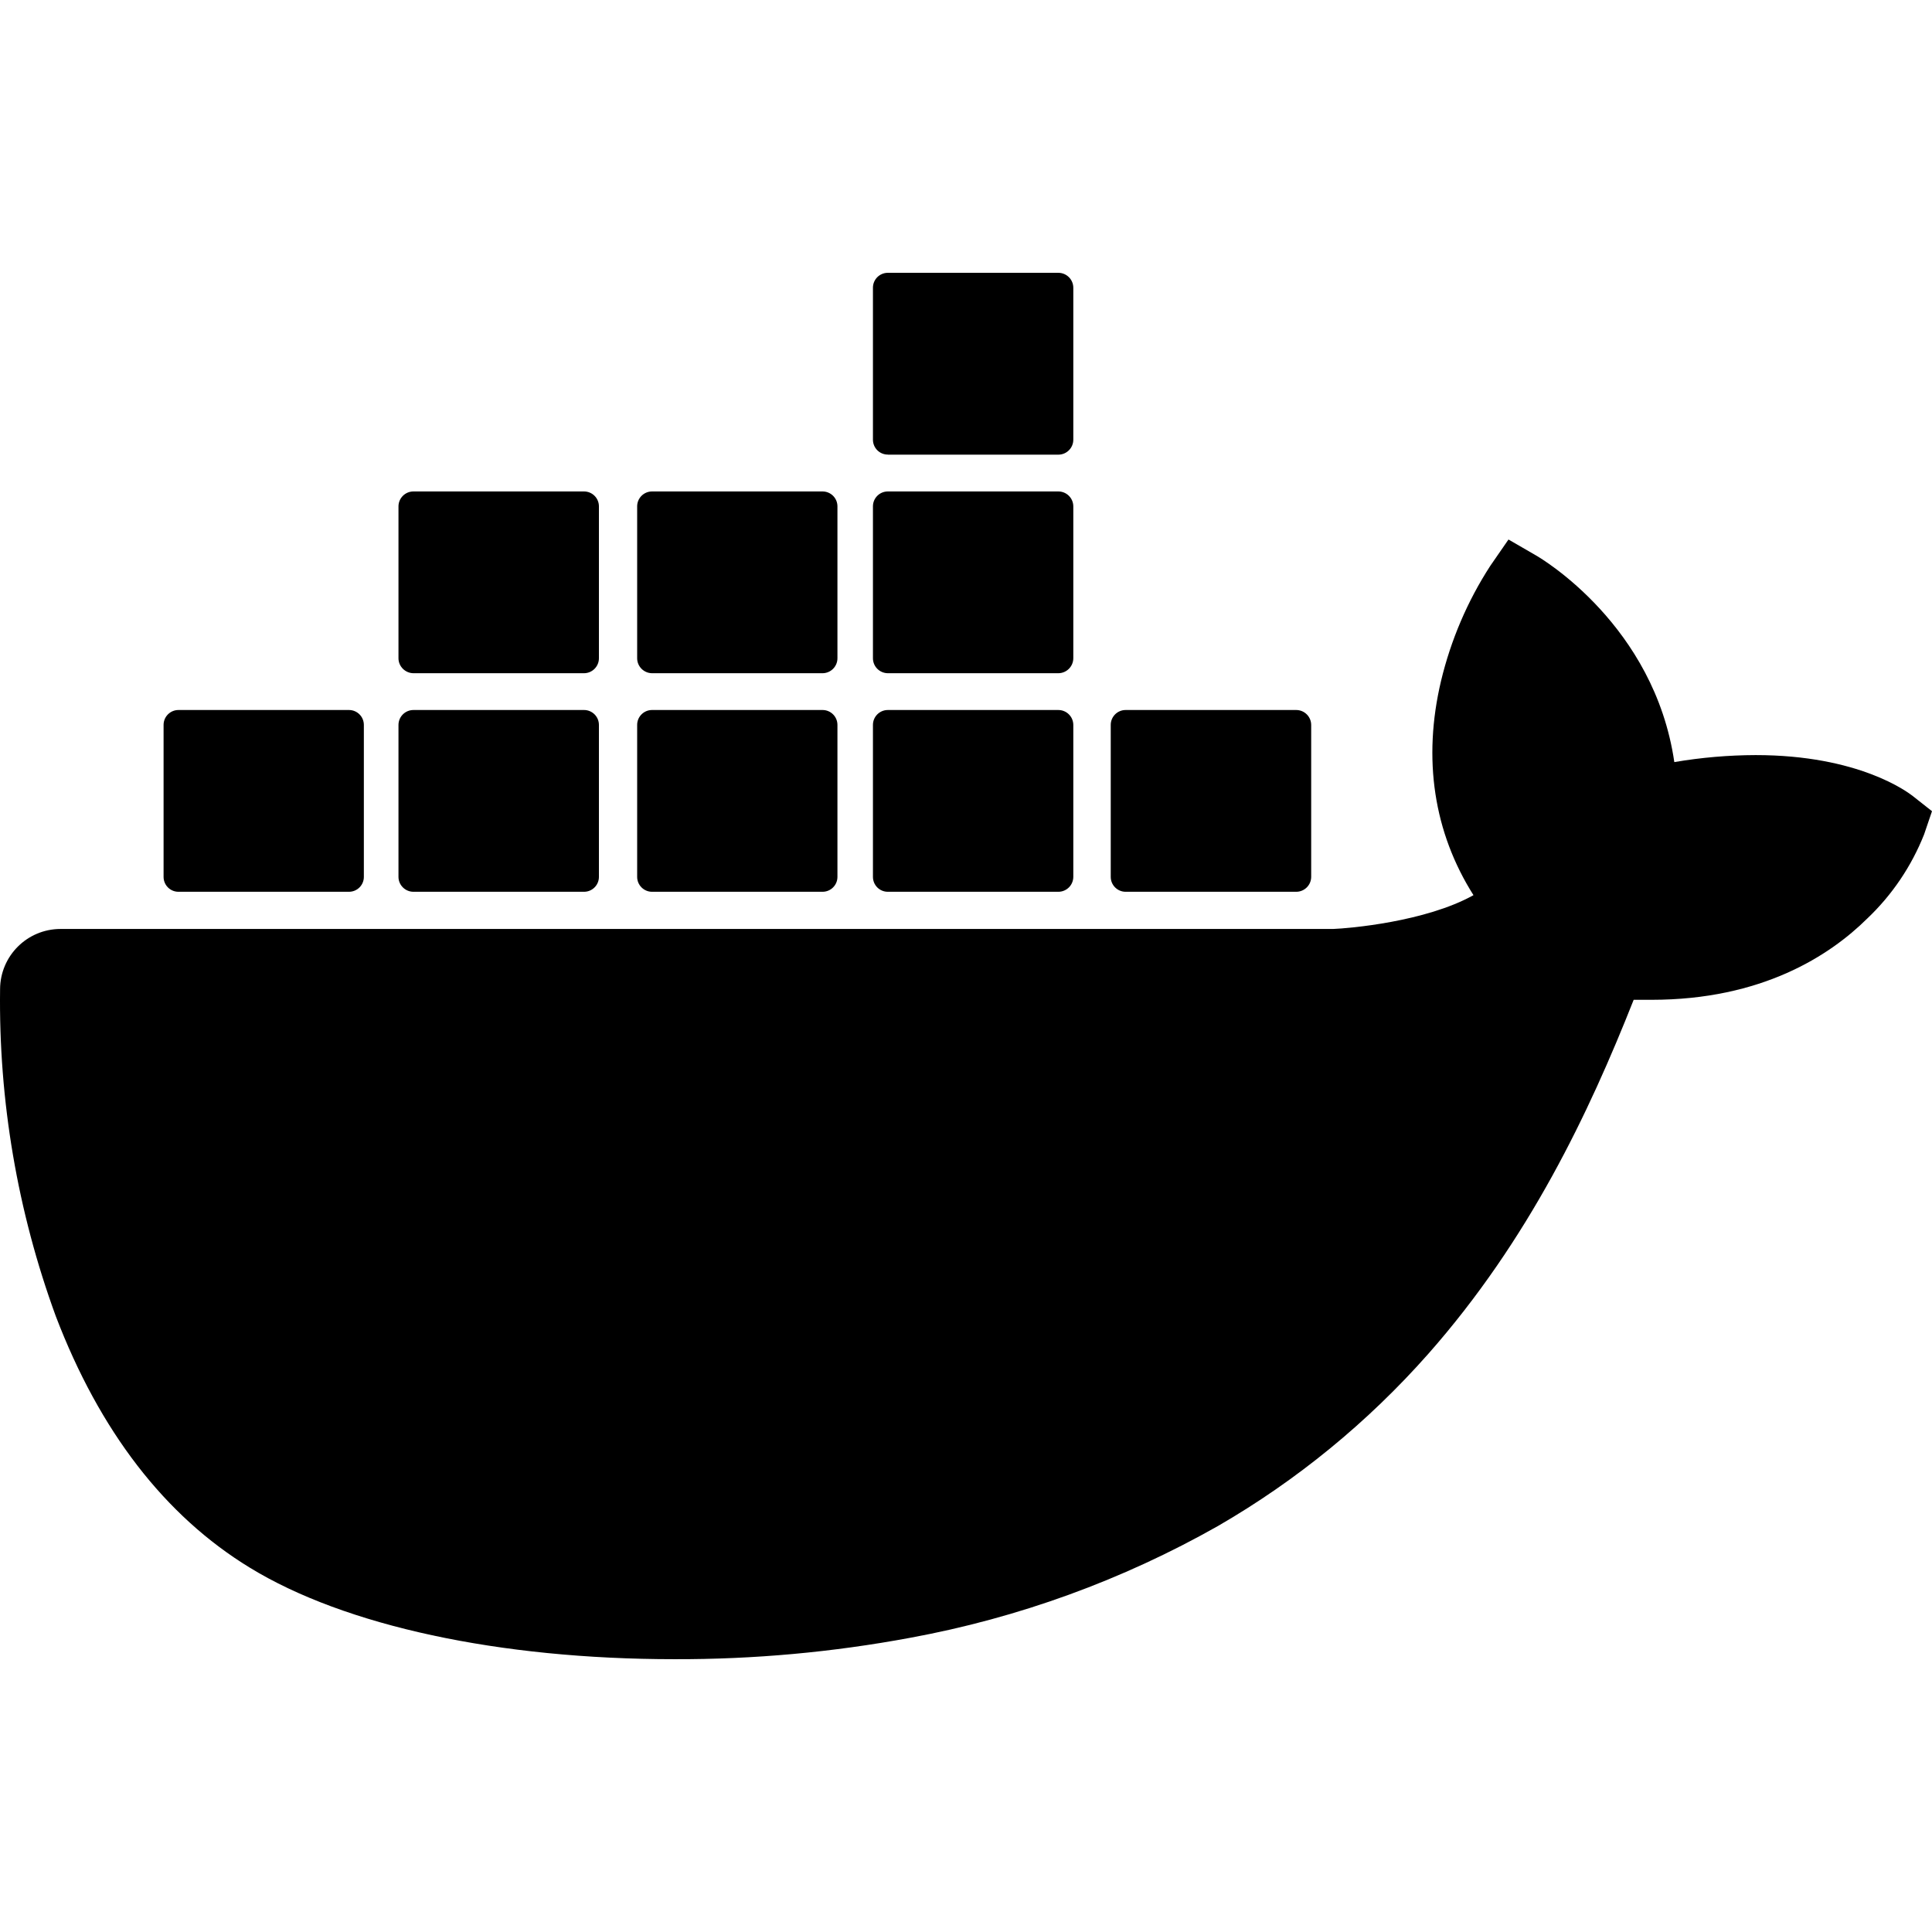
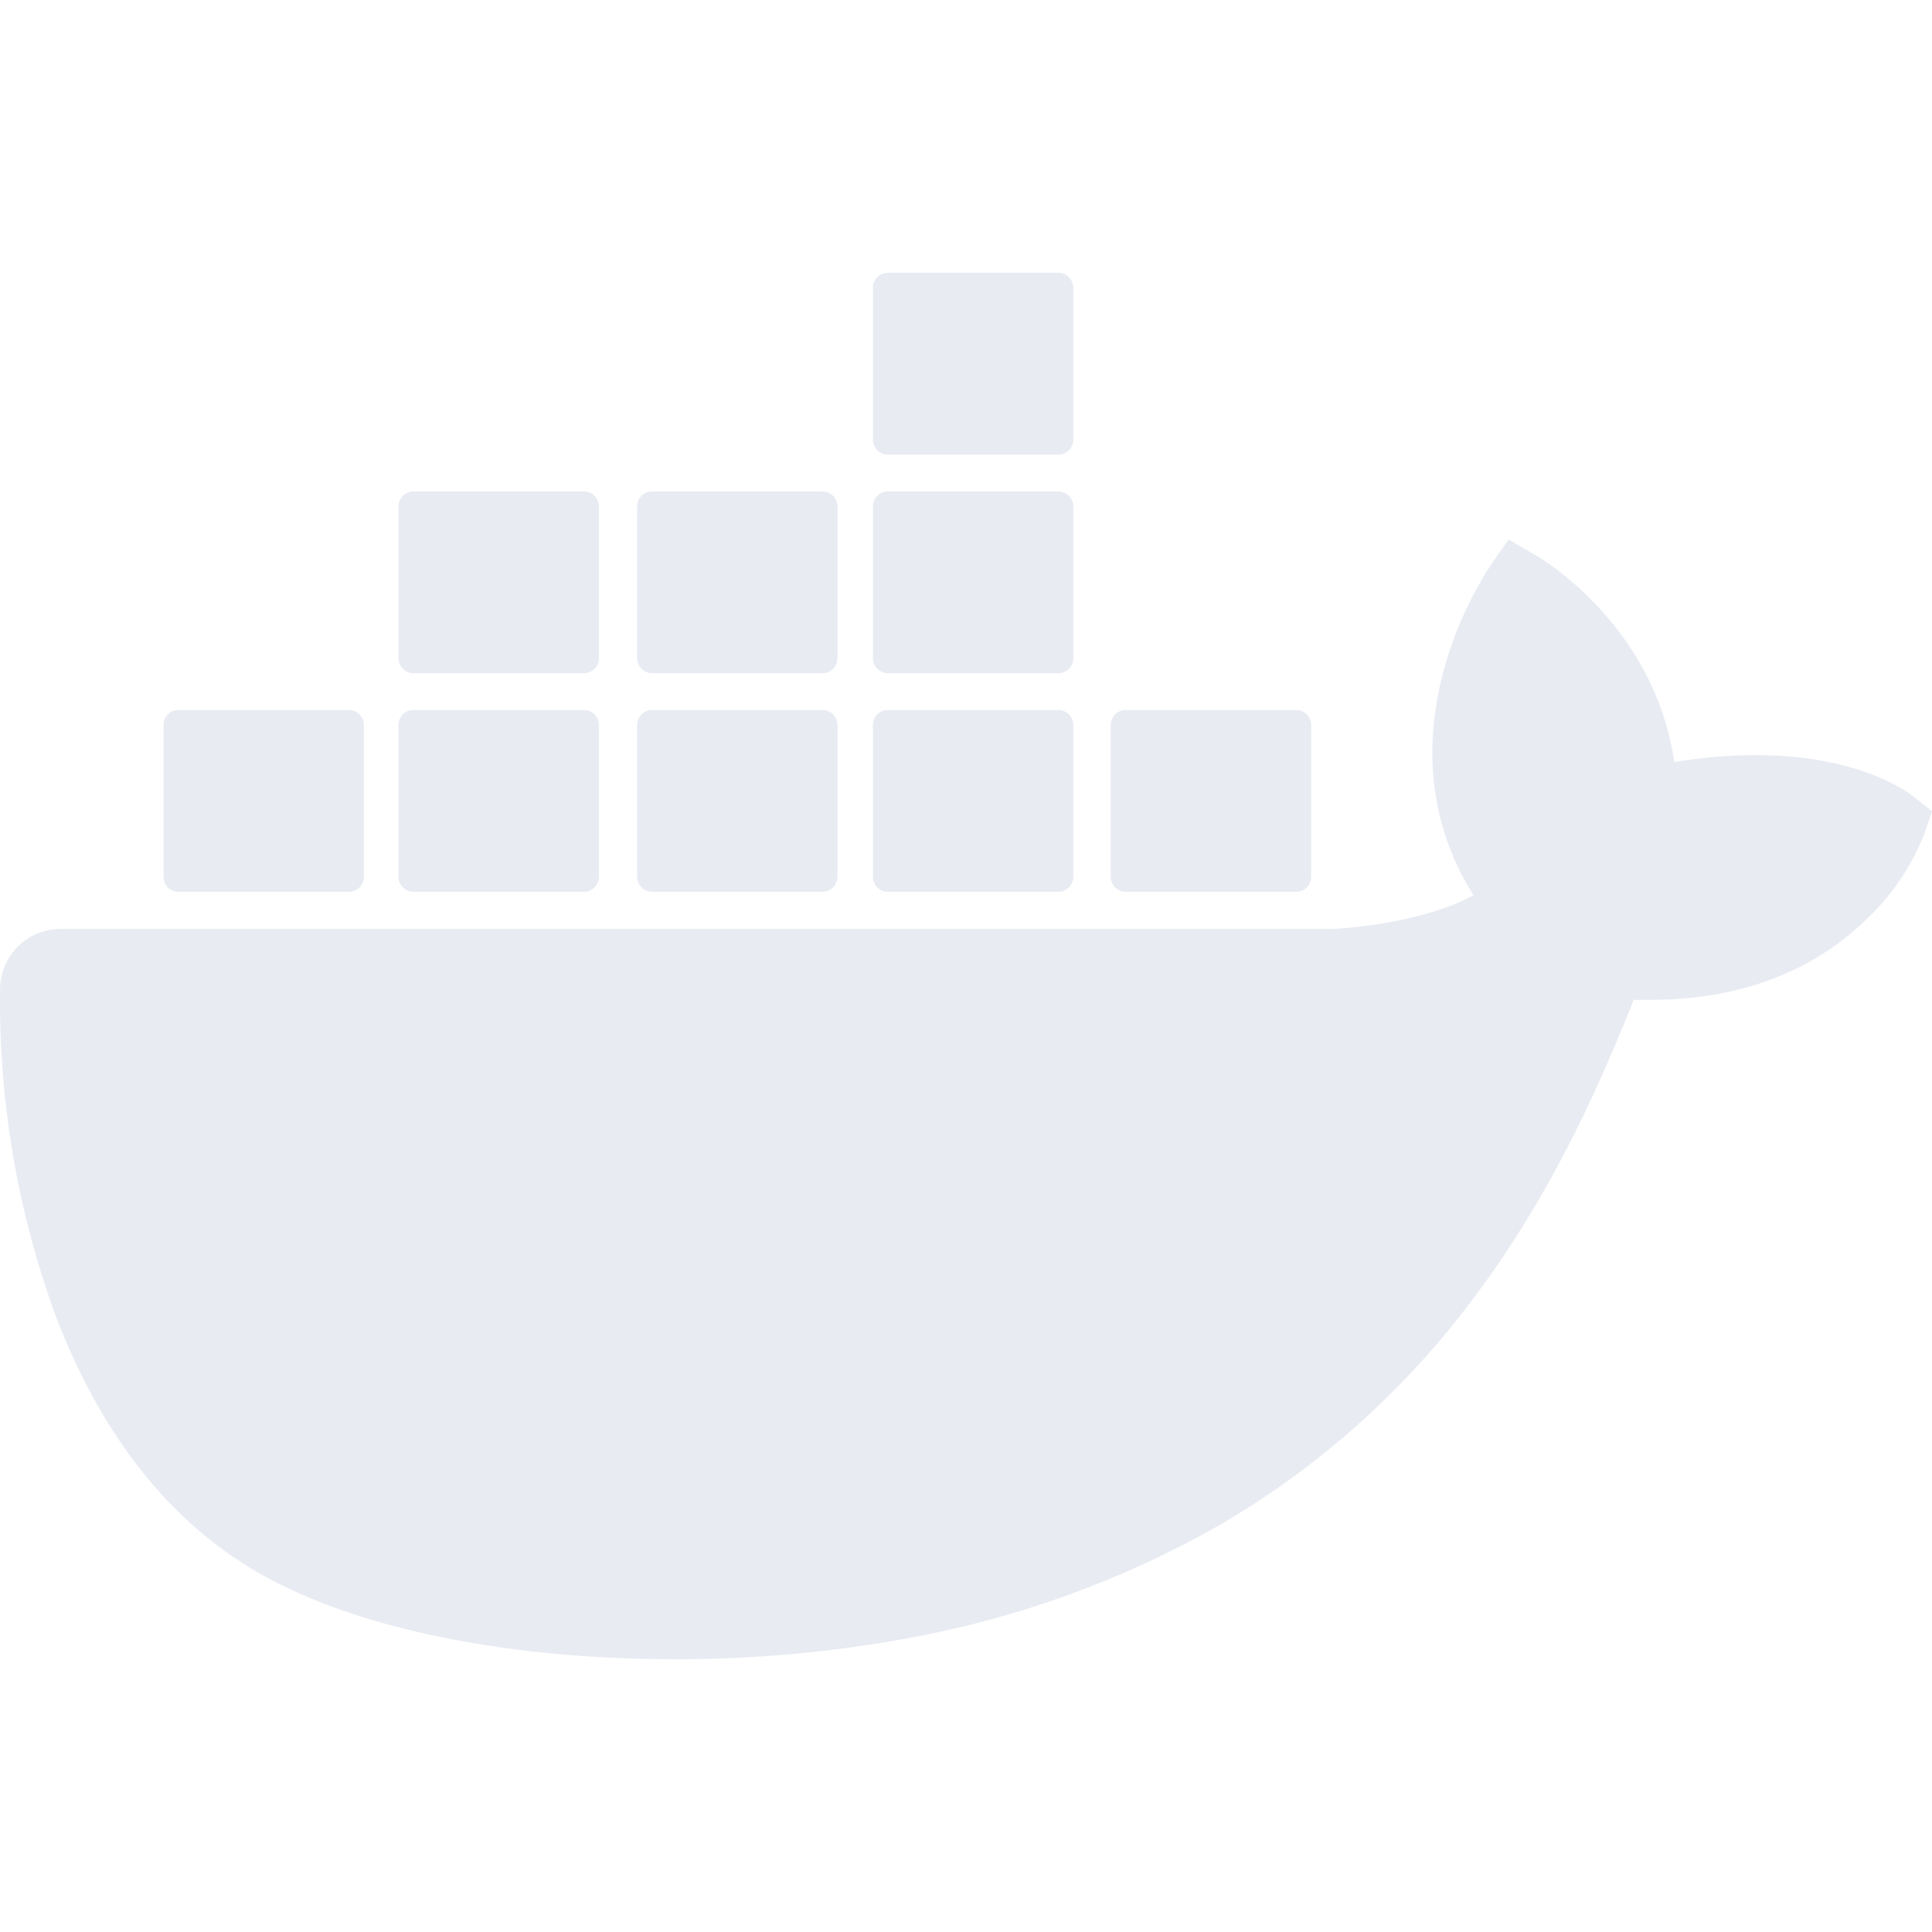
- <svg xmlns="http://www.w3.org/2000/svg" role="img" viewBox="0 0 24 24">
+ <svg xmlns="http://www.w3.org/2000/svg" fill="#E8EBF2" role="img" viewBox="0 0 24 24">
  <path d="M13.983 11.078h2.119a.186.186 0 00.186-.185V9.006a.186.186 0 00-.186-.186h-2.119a.185.185 0 00-.185.185v1.888c0 .102.083.185.185.185m-2.954-5.43h2.118a.186.186 0 00.186-.186V3.574a.186.186 0 00-.186-.185h-2.118a.185.185 0 00-.185.185v1.888c0 .102.082.185.185.185m0 2.716h2.118a.187.187 0 00.186-.186V6.29a.186.186 0 00-.186-.185h-2.118a.185.185 0 00-.185.185v1.887c0 .102.082.185.185.186m-2.93 0h2.12a.186.186 0 00.184-.186V6.29a.185.185 0 00-.185-.185H8.1a.185.185 0 00-.185.185v1.887c0 .102.083.185.185.186m-2.964 0h2.119a.186.186 0 00.185-.186V6.29a.185.185 0 00-.185-.185H5.136a.186.186 0 00-.186.185v1.887c0 .102.084.185.186.186m5.893 2.715h2.118a.186.186 0 00.186-.185V9.006a.186.186 0 00-.186-.186h-2.118a.185.185 0 00-.185.185v1.888c0 .102.082.185.185.185m-2.93 0h2.12a.185.185 0 00.184-.185V9.006a.185.185 0 00-.184-.186h-2.12a.185.185 0 00-.184.185v1.888c0 .102.083.185.185.185m-2.964 0h2.119a.185.185 0 00.185-.185V9.006a.185.185 0 00-.184-.186h-2.12a.186.186 0 00-.186.186v1.887c0 .102.084.185.186.185m-2.92 0h2.12a.185.185 0 00.184-.185V9.006a.185.185 0 00-.184-.186h-2.12a.185.185 0 00-.184.185v1.888c0 .102.082.185.185.185M23.763 9.89c-.065-.051-.672-.51-1.954-.51-.338.001-.676.03-1.01.087-.248-1.7-1.653-2.53-1.716-2.566l-.344-.199-.226.327c-.284.438-.49.922-.612 1.43-.23.97-.09 1.882.403 2.661-.595.332-1.55.413-1.744.42H.751a.751.751 0 00-.75.748 11.376 11.376 0 00.692 4.062c.545 1.428 1.355 2.48 2.41 3.124 1.18.723 3.1 1.137 5.275 1.137.983.003 1.963-.086 2.93-.266a12.248 12.248 0 003.823-1.389c.98-.567 1.86-1.288 2.61-2.136 1.252-1.418 1.998-2.997 2.553-4.4h.221c1.372 0 2.215-.549 2.68-1.009.309-.293.55-.65.707-1.046l.098-.288Z" />
</svg>
